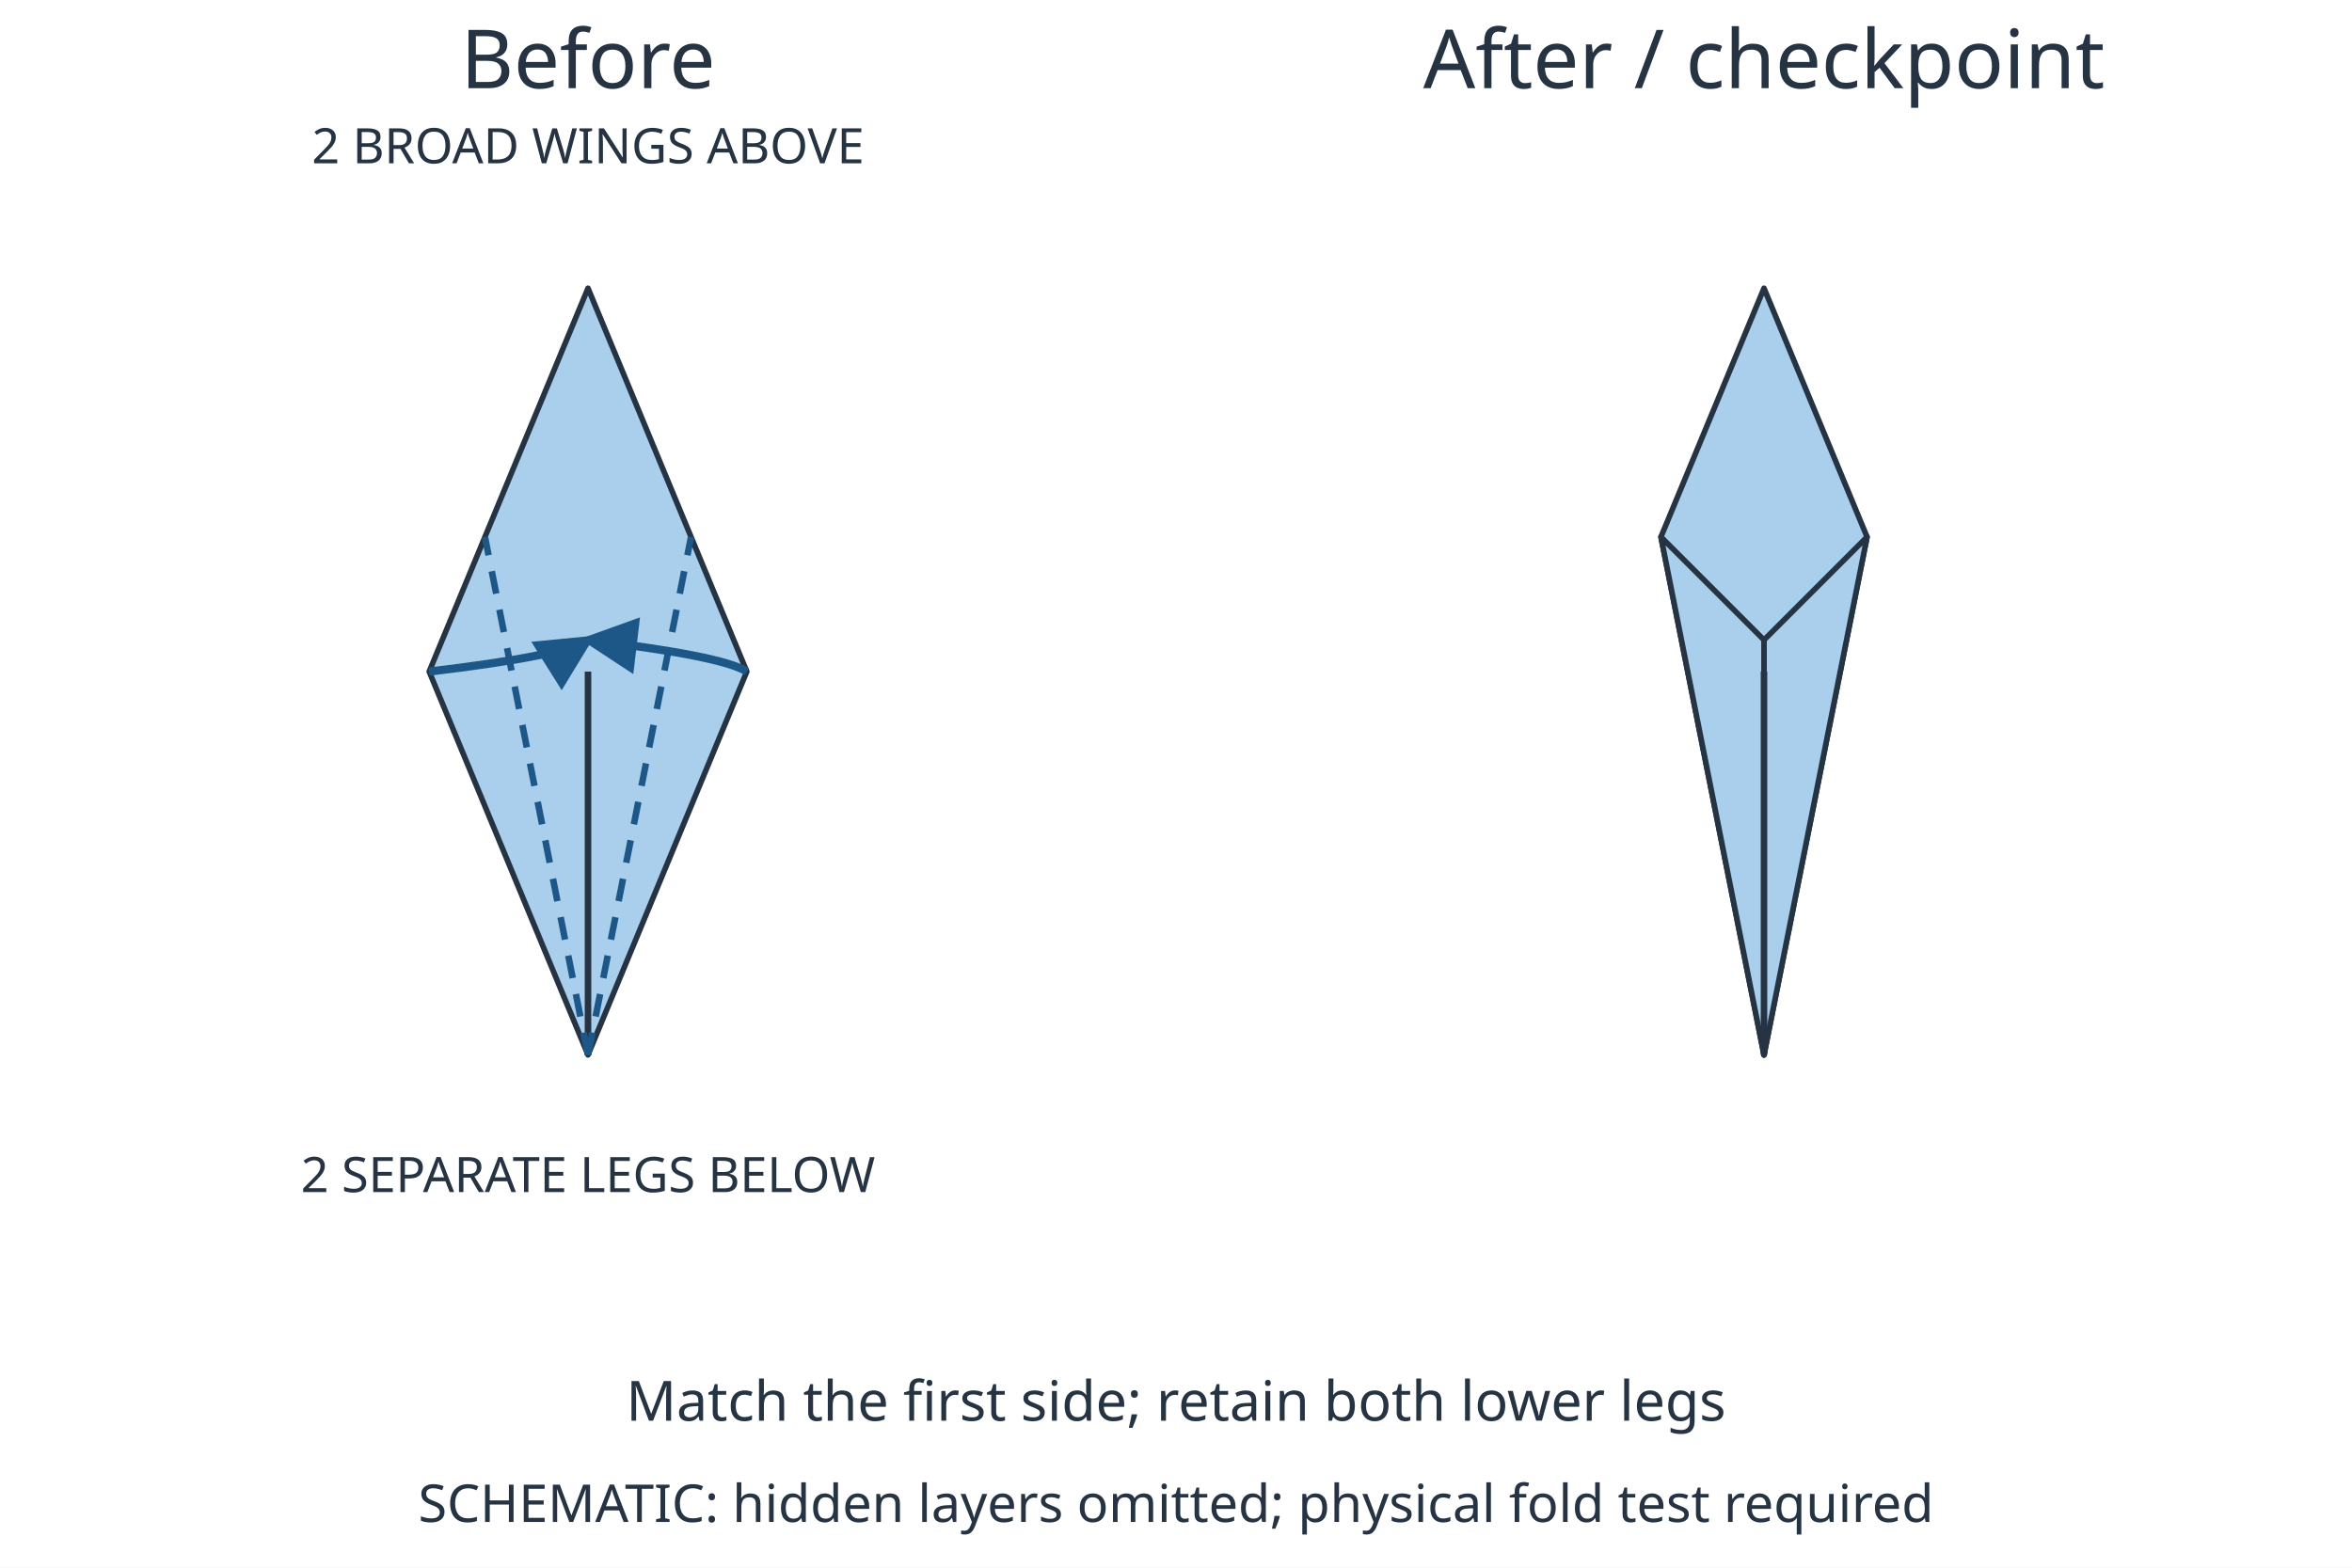
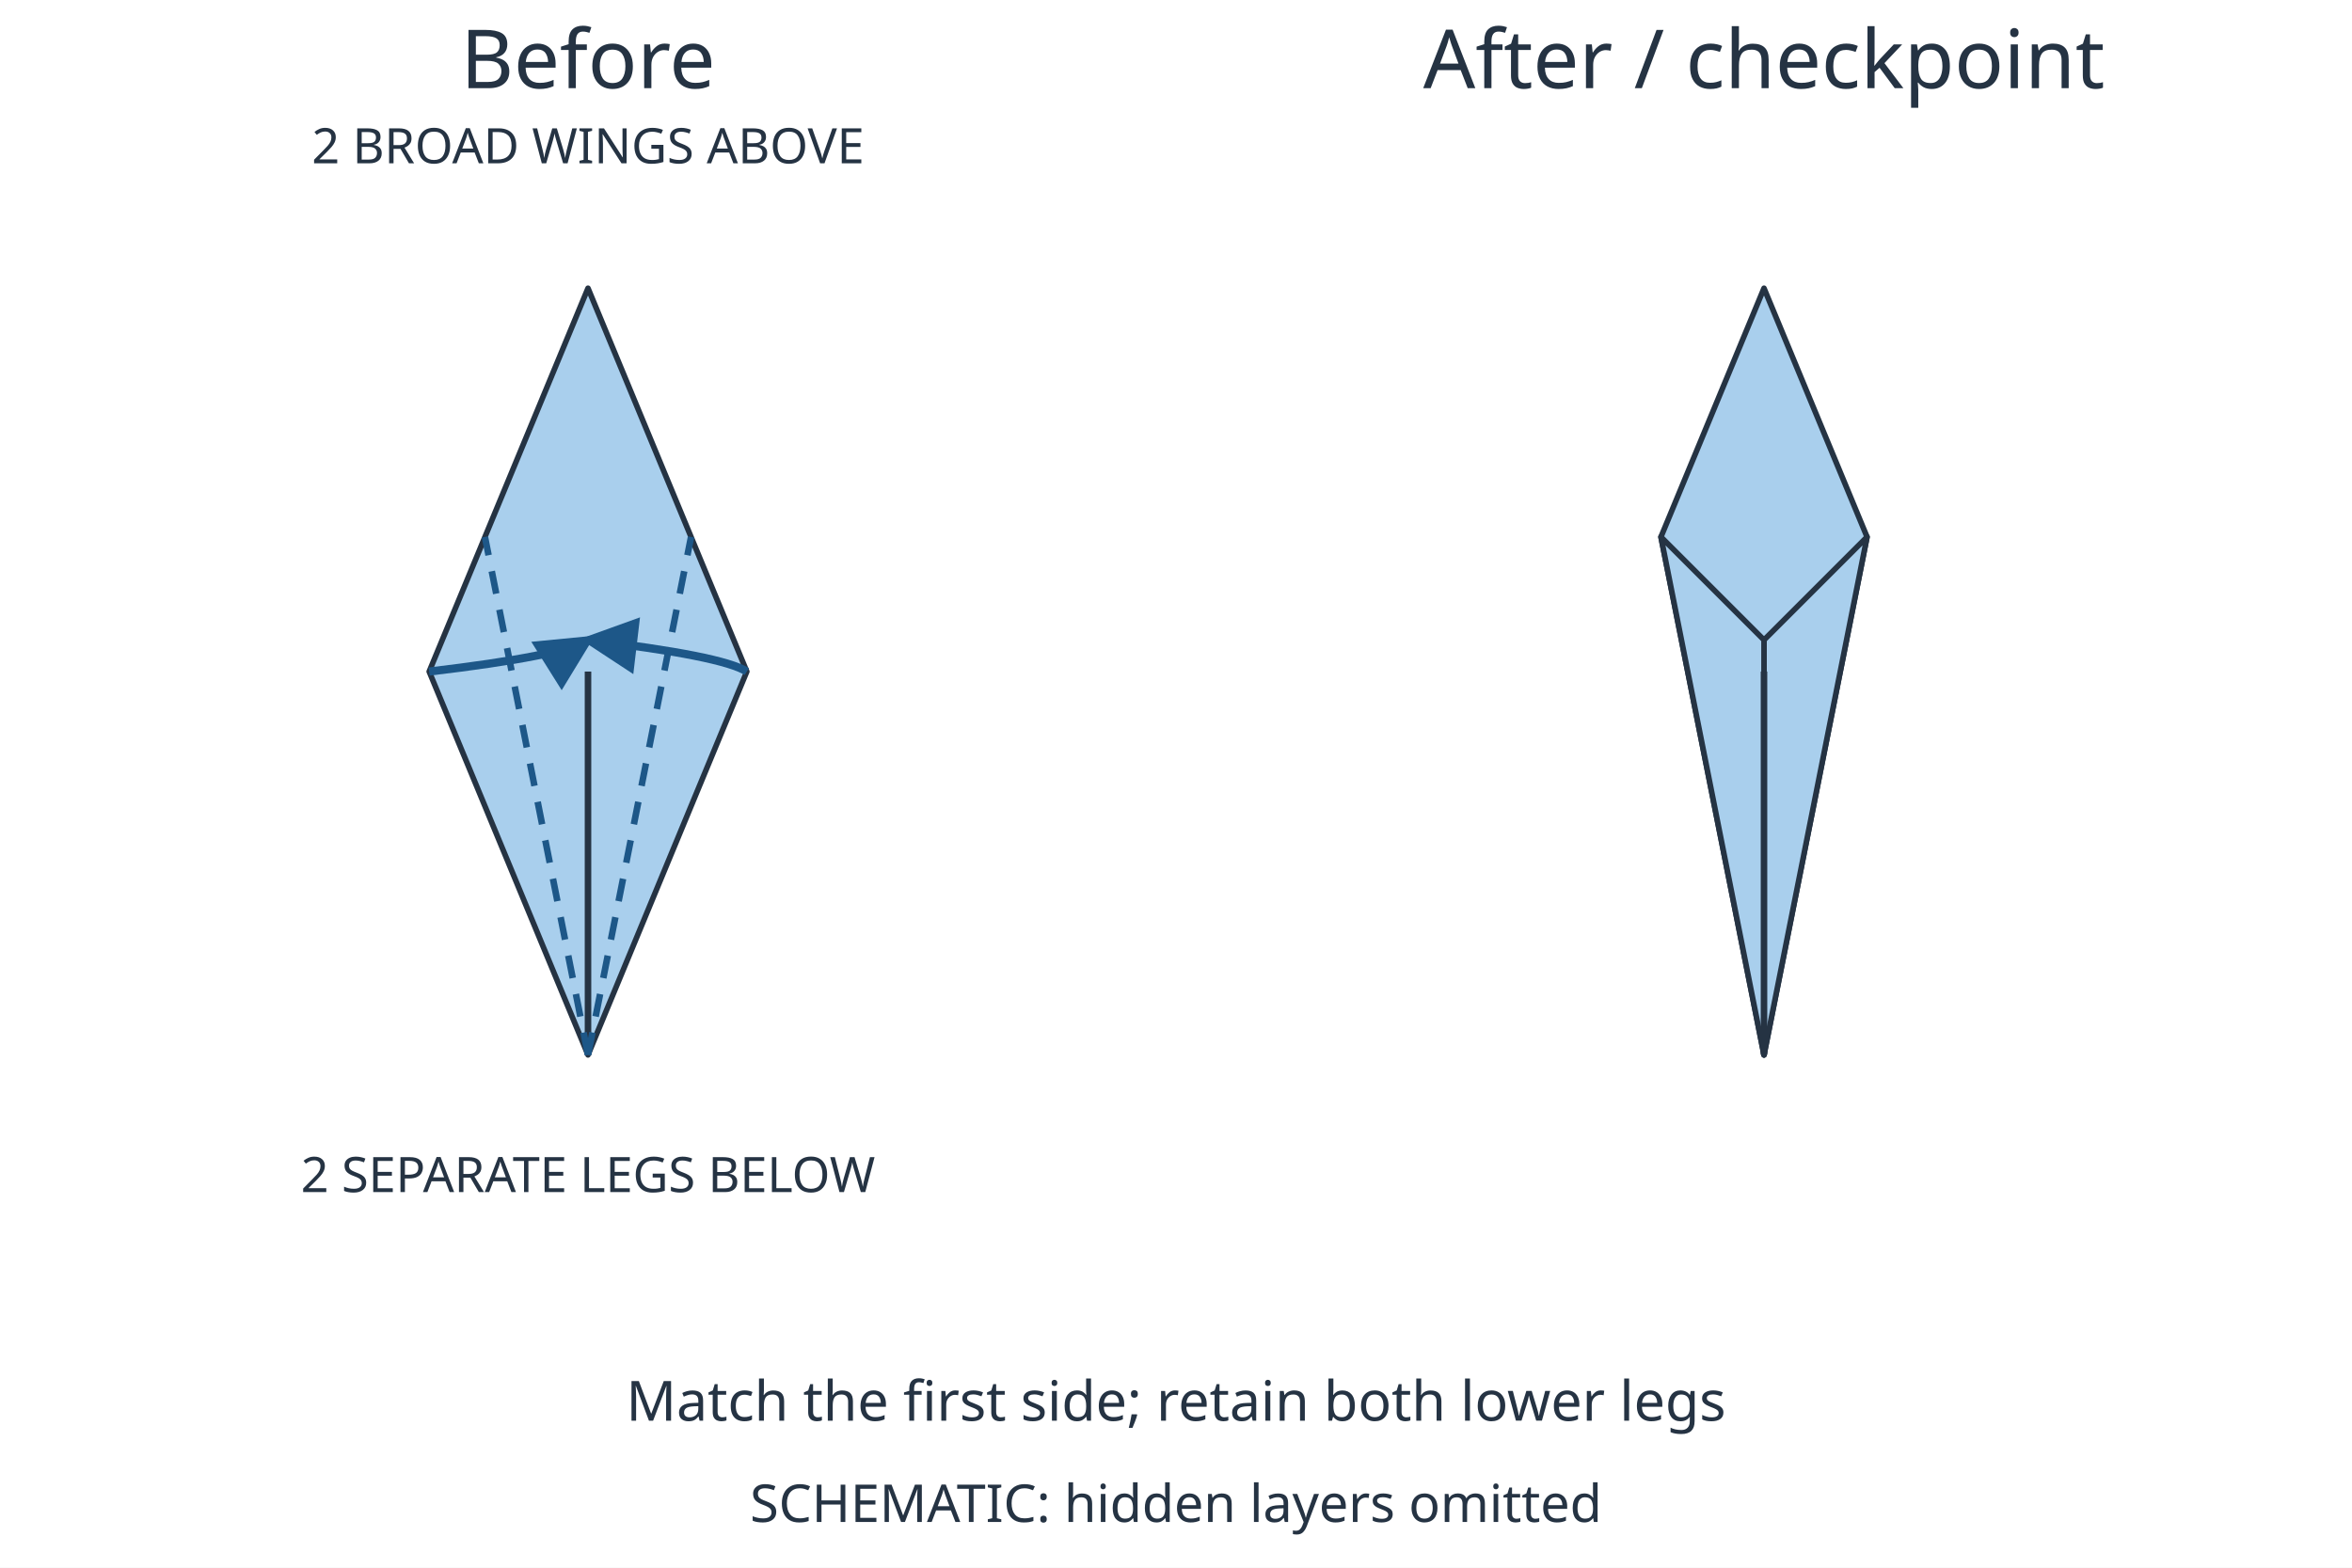
<svg xmlns="http://www.w3.org/2000/svg" width="720" height="480" viewBox="0 0 720 480" role="img" aria-labelledby="title desc">
  <rect width="720" height="480" fill="white" />
  <defs>
    <marker id="arrow" markerWidth="7" markerHeight="7" refX="6" refY="3.5" orient="auto">
      <path d="M0 0L7 3.5L0 7" fill="#1d5788" />
    </marker>
  </defs>
  <polygon points="180.000,88.241 228.620,205.620 180.000,323.000 131.380,205.620" fill="#a9cfed" stroke="#253343" stroke-width="1.7" stroke-linejoin="round" />
  <path d="M180.000,205.620 L180.000,323.000" fill="none" stroke="#253343" stroke-width="2" stroke-dasharray="" />
  <text x="180" y="50" text-anchor="middle" font-family="sans-serif" font-size="15" fill="#253343">2 BROAD WINGS ABOVE</text>
  <text x="180" y="365" text-anchor="middle" font-family="sans-serif" font-size="15" fill="#253343">2 SEPARATE LEGS BELOW</text>
  <polygon points="540.000,88.241 571.547,164.402 540.000,323.000 540.000,323.000 540.000,323.000 508.453,164.402" fill="#a9cfed" stroke="#253343" stroke-width="1.7" stroke-linejoin="round" />
  <polygon points="571.547,164.402 540.000,195.949 540.000,323.000 540.000,323.000" fill="#a9cfed" stroke="#253343" stroke-width="1.7" stroke-linejoin="round" />
  <polygon points="540.000,323.000 540.000,323.000 540.000,323.000 540.000,195.949 508.453,164.402" fill="#a9cfed" stroke="#253343" stroke-width="1.7" stroke-linejoin="round" />
  <path d="M540.000,205.620 L540.000,323.000" fill="none" stroke="#253343" stroke-width="2" stroke-dasharray="" />
  <text x="180" y="27" text-anchor="middle" font-family="sans-serif" font-size="25" fill="#253343">Before</text>
  <text x="540" y="27" text-anchor="middle" font-family="sans-serif" font-size="25" fill="#253343">After / checkpoint</text>
  <path d="M180.000,323.000 L211.547,164.402" fill="none" stroke="#1d5788" stroke-width="2" stroke-dasharray="7 5" />
  <path d="M180.000,323.000 L148.453,164.402" fill="none" stroke="#1d5788" stroke-width="2" stroke-dasharray="7 5" />
  <path d="M228.620,205.620 Q220.910,200.785 180.000,195.949" fill="none" stroke="#1d5788" stroke-width="2.5" marker-end="url(#arrow)" />
  <path d="M131.380,205.620 Q172.290,200.785 180.000,195.949" fill="none" stroke="#1d5788" stroke-width="2.5" marker-end="url(#arrow)" />
  <text x="360" y="435" text-anchor="middle" font-family="sans-serif" font-size="17" fill="#253343">Match the first side; retain both lower legs</text>
-   <text x="360" y="466" text-anchor="middle" font-family="sans-serif" font-size="16" fill="#253343">SCHEMATIC: hidden layers omitted; physical fold test required</text>
+   <text x="360" y="466" text-anchor="middle" font-family="sans-serif" font-size="16" fill="#253343">SCHEMATIC: hidden layers omitted</text>
</svg>
